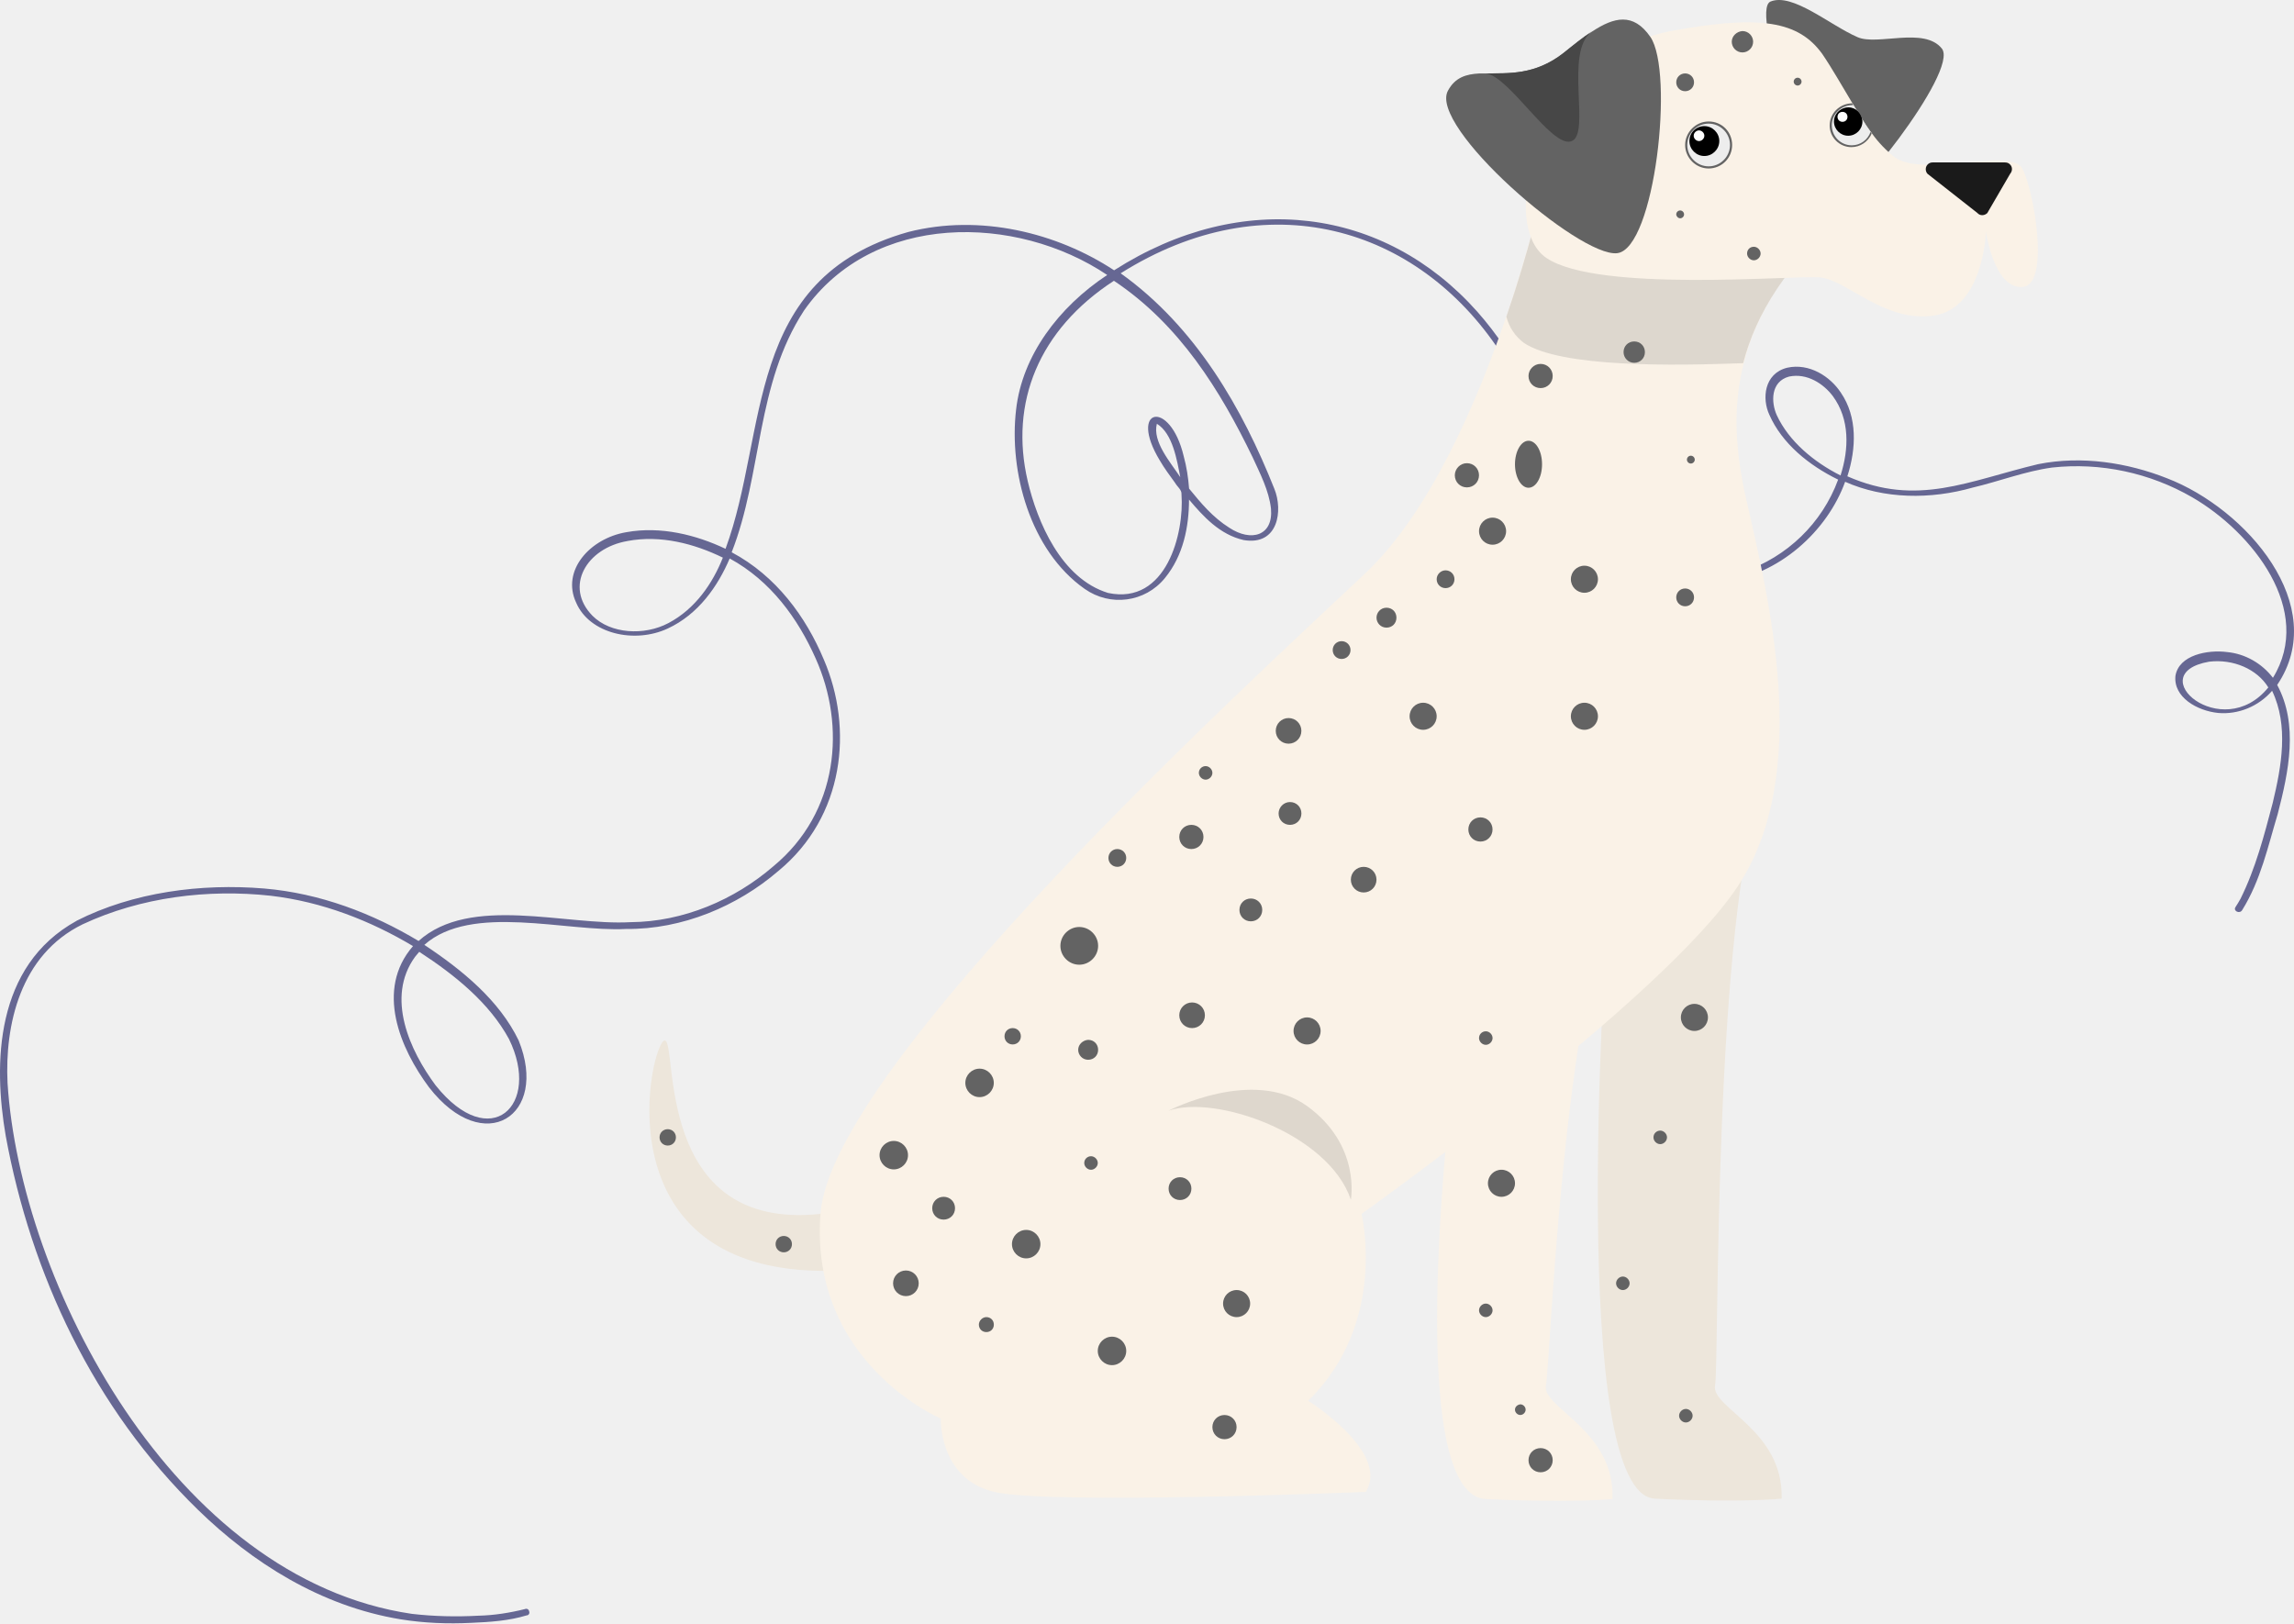
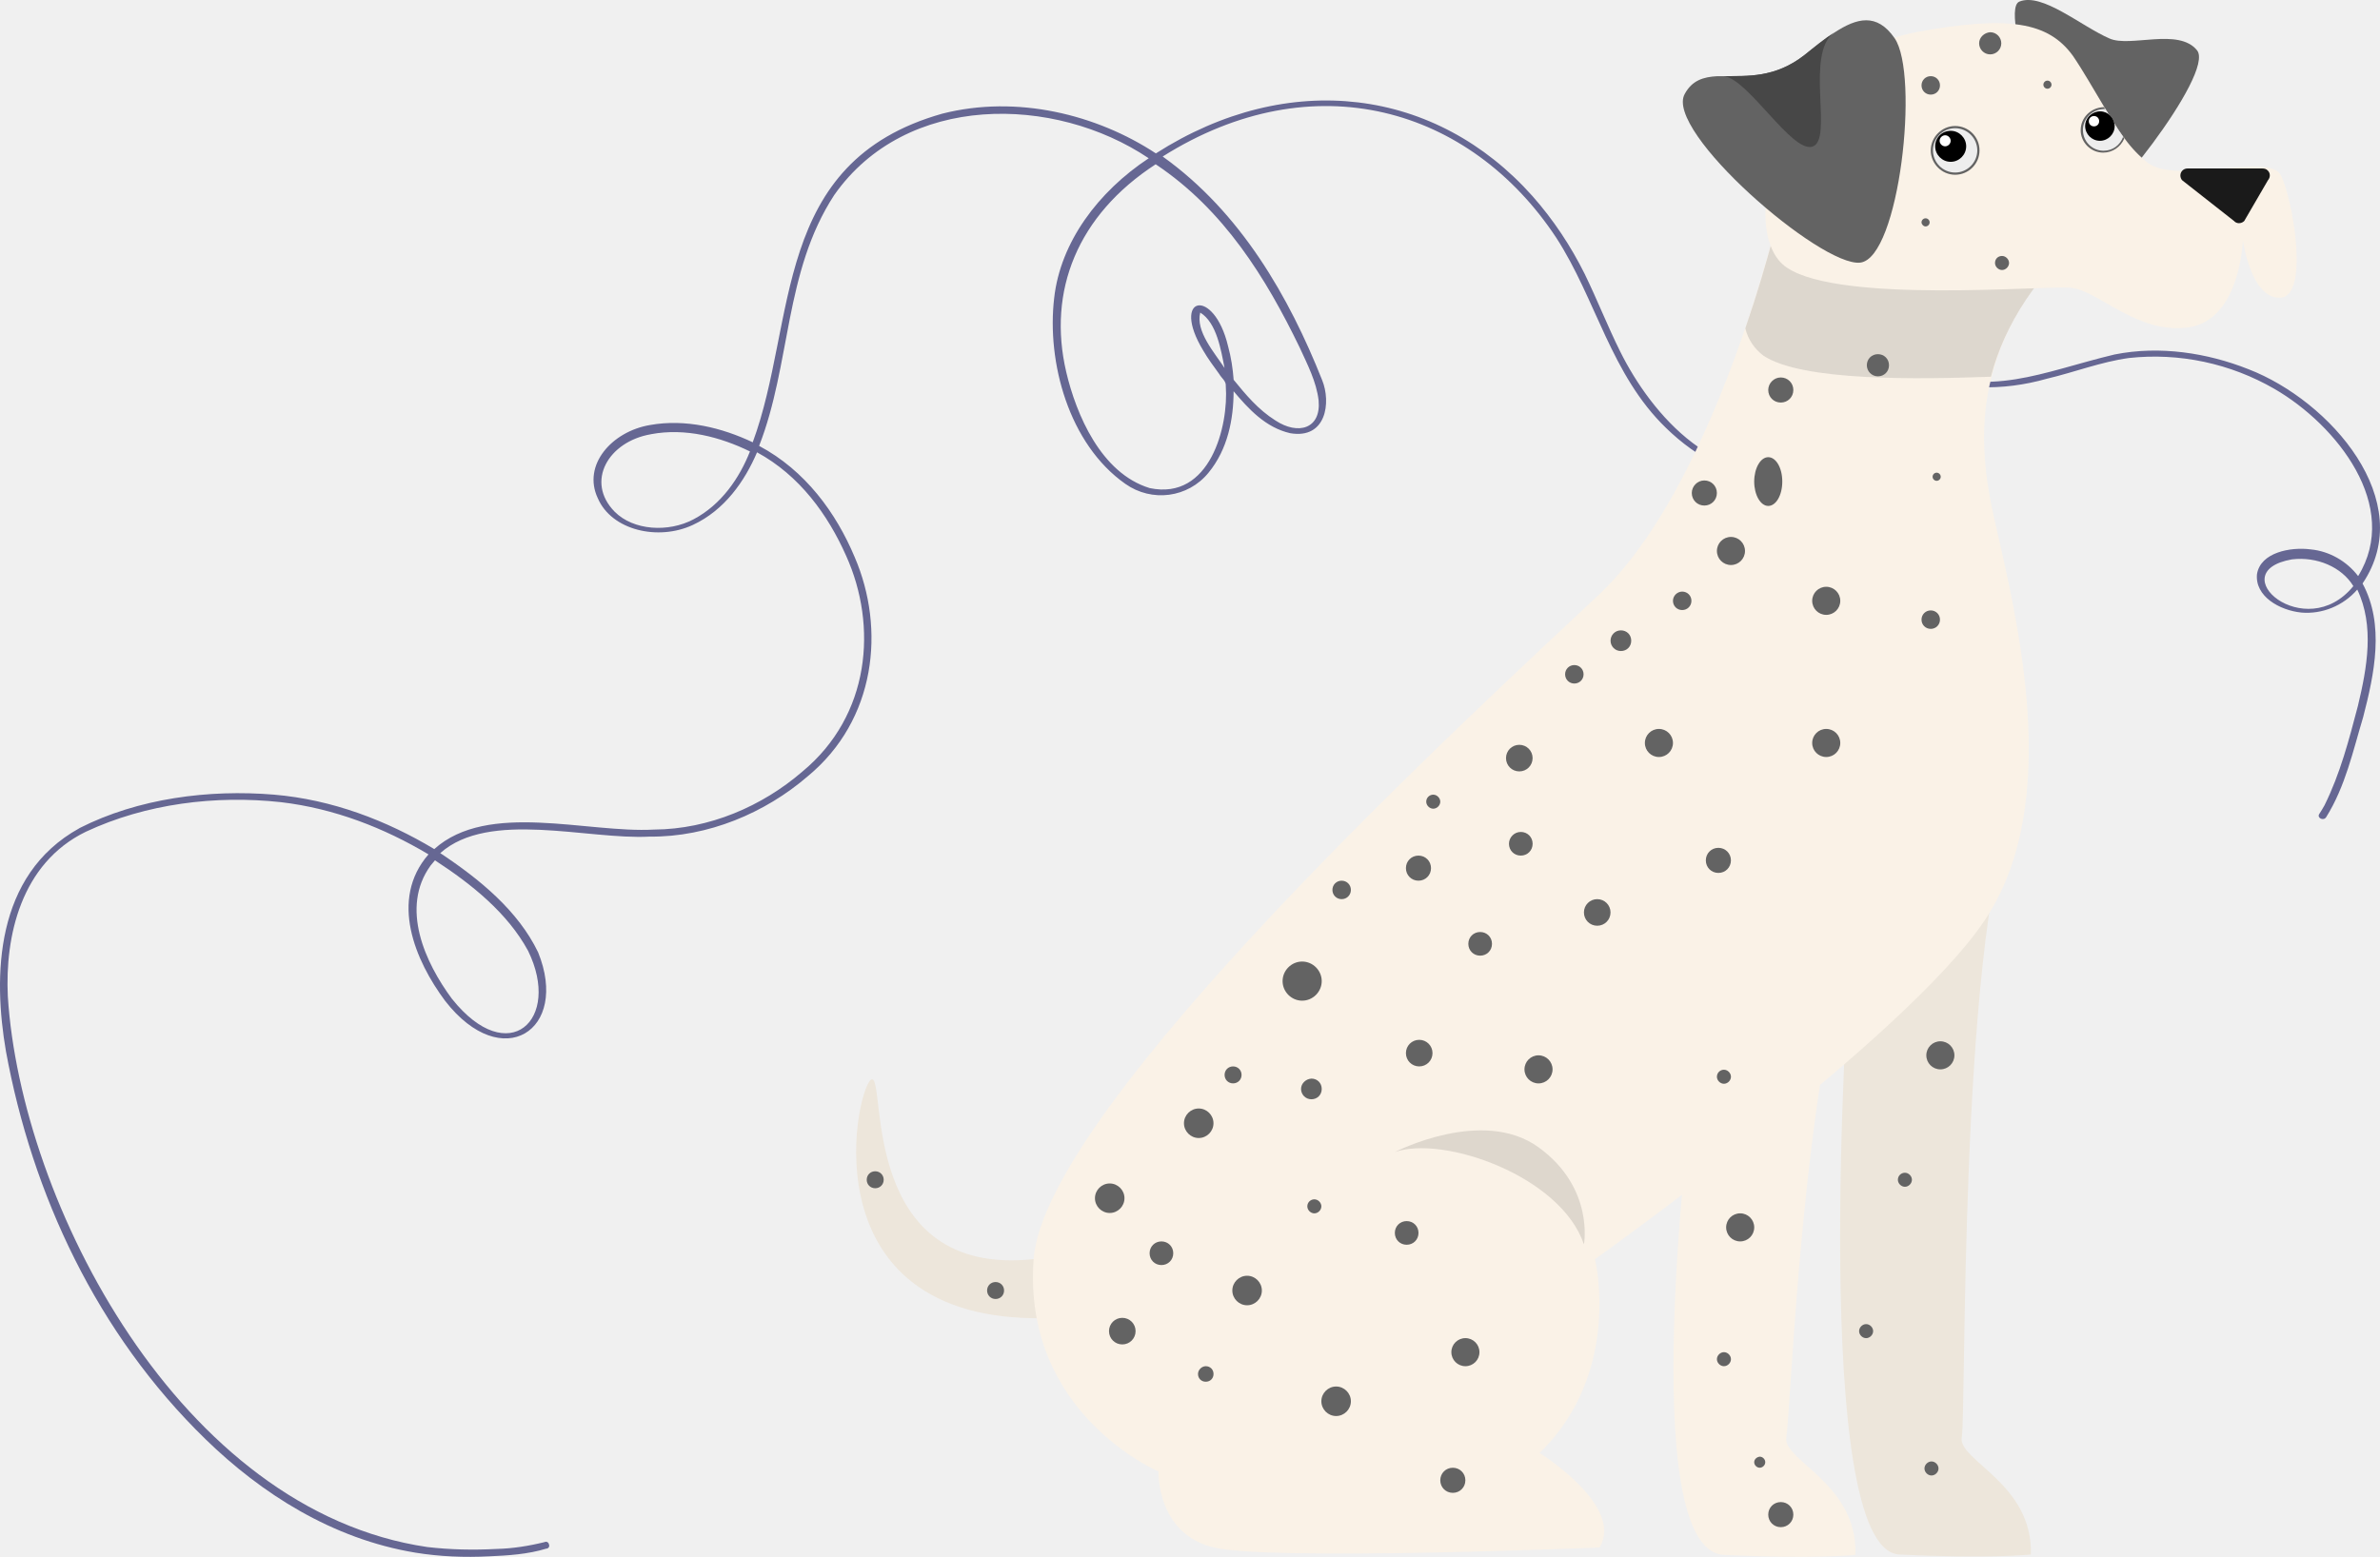
- <svg xmlns="http://www.w3.org/2000/svg" viewBox="0 0 861.03 609.35">
-   <path fill="#666793" d="M28.69 345.69c-30.65 16.96-31.21 53.56-26.54 80.7 9.49 51.76 32.88 102.15 72.22 140.41 20.15 19.61 45.82 36.08 75.94 41.04 8.83 1.44 17.82 1.78 26.65 1.33 6.95-.3 14.04-.76 20.68-2.79h.15c.79-.15 1.1-.94.8-1.57-.15-.79-.94-1.1-1.57-.8-5.68 1.41-11.52 2.34-17.36 2.48-8.37.45-16.72.28-25.08-.69C65.01 592.65 7.54 481.14 2.83 406.51c-1.05-21.62 4.69-48.11 28.22-59.56 21.79-10.2 47.04-13.29 70.54-10.71 19.4 2.26 37.52 9.4 53.43 18.9-14.24 16.37-4.83 38.47 6.02 53.02 20.6 26.55 45.09 10.67 33.64-17.58-7.22-15.01-21.08-26.4-35.41-35.9 17.7-15.73 53.33-4.76 75.73-5.97 21.14.21 41.82-8.57 57.16-21.78 24.81-20.44 28.2-53.41 17.07-79.31-6.74-16.11-17.91-31.43-34.6-40.31 11.58-29.63 8.99-62.92 27.19-90.8 25.96-37 79.59-36.25 113.76-13.29-18.33 12.11-31.93 30.36-34.2 50.55-2.74 23.18 5.23 52.86 25.71 67.26 9.6 6.8 22.7 5.11 30.14-4.03 6.97-8.5 9.04-19.38 9.06-29.47 5.34 6.32 11.48 13.12 20.47 15.19 13.09 2.24 14.85-11.17 11.56-19.22-11.91-30-29.35-60.65-57.69-80.91C475.29 68.18 531.88 84.88 563 131.96c14.46 22.28 19.76 49.58 39.74 68.87 10.86 10.59 26.13 19.62 43.34 17.77 21.78-2.63 39.8-19.31 46.47-37.75 14.65 6.51 32.01 6.7 47.95 2.16 9.94-2.34 19.57-6.1 29.68-7.5 18.31-2 36.75 1.98 52.66 11.17 22.68 13.15 45.8 42.55 30.28 67.75-4.09-5.37-10.39-9.02-17.17-9.66-7.25-.96-18.14 1.06-19.42 8.94-.81 8.04 8.17 13.12 16.06 13.92 7.57.65 15.15-2.48 20.22-8.32 6.27 13.11 3.56 28.25.22 42.12-3.19 12.14-6.37 24.44-12.07 35.94-.63 1.1-1.27 2.21-1.9 3.15-.95 1.42 1.57 2.69 2.52 1.11 6.97-11.19 9.68-23.96 13.34-36.09 4.14-15.93 7.81-33.58-.2-48.43 20.1-29.77-11.67-66.13-41.3-77.56-14.81-5.87-32.01-8.6-48.41-5.32-26.2 6.24-45.32 16.13-71.62 4.56 3.34-10.4 3.84-22.23-2.44-31.39-3.93-6.01-11.8-11.23-20.17-9.36-8.68 2.19-9.49 11.65-6.67 17.65 4.71 10.74 14.78 18.97 25.82 24.35-6.04 16.39-19.15 28.98-35.58 34.61-32.52 10.01-56.9-18.75-68.2-41.49-4.56-9.16-8.32-18.8-12.86-28.11-5.03-10.1-11.31-19.58-18.86-28.12-34.77-39.04-88.06-46.27-136.26-15.47-21.42-14.09-50.27-21.26-77.26-14.38-62.04 17.51-52.39 75.12-68.59 118.93-11.03-5.23-24.27-8.58-37.22-6.24-13.73 2.33-24.49 14.46-18.84 26.46 5.02 11.69 21.89 15.52 34.37 9.7 11.52-5.33 18.81-15.89 23.25-26.29 15.44 8.4 25.65 22.62 32.24 37.46 11.45 25.43 8.7 57.76-15.81 78.05-14.55 12.59-33.8 20.89-53.68 21.01-24.29 1.36-60.08-10.4-79.52 7.06-17.17-10.3-36.87-17.92-58.01-19.7-23.5-1.95-49.07 1.3-70.39 12.13m206.81-142.57c12.46-2.34 25.08 1.01 35.8 6.24-3.81 9.61-10.3 19.22-20.41 24.56-9.16 4.86-21.78 4.05-28.54-2.75-10.7-10.91-2.3-25.41 13.16-28.04m593.64 45.29c8.99-1.08 17.98 2.73 22.22 9.67-17.41 21.41-47.94-5.17-22.22-9.67m-141.26-99.72c6.45 8.69 6.1 19.89 2.92 29.82-10.08-5.08-19.37-12.82-23.93-22.62-2.2-4.89-2.34-12.63 4.61-14.51 6.78-1.4 12.93 2.72 16.39 7.29m-253.68 10.43c5.99 3.65 7.54 13.74 8.79 20.05-3.62-5.53-10.53-13.28-8.79-20.05m-48.48 21.5c-6.87-29.36 4.08-56.78 32.36-75.17 24.72 16.47 39.97 41.27 52.05 66.23 2.82 6.16 6.12 12.47 6.9 19.27.92 10.26-7.45 12.61-15.63 7.21-6.3-3.96-10.71-9.34-15.11-14.71-.31-4.11-.93-8.2-2.02-12.16-5.15-21.63-20.93-18.19-9 1.55 1.73 3 3.77 5.69 5.81 8.53.79 1.42 2.51 2.53 2.36 4.26 1.07 14.52-5.63 41.63-27.54 37-17.65-5.4-26.59-26.72-30.19-42.04M163.55 407.47c-9.75-13.12-18.85-33.02-7.77-48.29.47-.63 1.1-1.26 1.58-1.89 13.38 8.7 26.3 19.15 33.68 32.73 12.24 24.96-7.05 43.05-27.49 17.44" />
-   <path fill="#ede6db" d="M307.95 455.66s83.64 22.58-.13 21.38c-83.78-1.2-63.2-87.25-58.26-86.45 4.94.8-4.28 71.75 58.39 65.07m294.89-101.81s-14.3 207.1 18.31 208.71c32.6 1.6 47.57 0 47.57 0 .8-25.79-26.59-34.07-24.99-42.49 1.6-8.42-.94-175.44 18.31-227.14l-59.19 60.93Z" />
-   <path fill="#faf2e7" d="M353.11 532.49s-49.3-20.84-45.16-76.83c4.14-55.98 161.14-199.62 204.56-240.51 24.32-22.98 41.95-64.4 52.91-96.47 8.55-25.25 12.96-44.76 12.96-44.76l59.46-17.5 54.65 22.98.53.27-.27.27c-22.18 19.24-33.67 37.81-38.21 56.25-4.41 16.97-3.07 33.94.94 51.44 8.28 36.74 24.99 102.62-3.34 145.24s-141.1 122.79-141.1 122.79 10.02 40.89-20.04 70.15c0 0 30.86 19.24 21.65 34.21 0 0-118.65 4.94-139.49 0-20.84-4.94-20.04-27.52-20.04-27.52" />
-   <path fill="#707070" d="M565.42 118.82c8.68-25.25 12.96-44.76 12.96-44.76l59.46-17.5 54.65 22.98c0 .13.13.27.27.4-22.18 19.24-33.67 37.81-38.48 56.39-26.05.94-68.28 1.74-82.31-7.62-3.21-2.41-5.61-5.88-6.55-9.89" opacity=".21" style="isolation:isolate" />
-   <path fill="#faf2e7" d="M546.05 398.21s-20.98 162.88 11.62 164.48c32.6 1.6 47.57 0 47.57 0 .94-25.92-26.59-34.21-24.99-42.62 1.6-8.42 5.75-131.21 24.99-182.92l-59.19 61.06Z" />
-   <path fill="#636363" d="M697.17 13.93c7.48 3.34 24.99-4.01 31.67 4.28s-35.81 61.73-41.15 59.32S656.15 3.91 664.57.57c8.28-3.34 22.18 8.82 32.6 13.36" />
-   <path fill="#faf2e7" d="M580.52 96.91c-19.24-12.83-2.81-75.89 46.63-85.25 33.8-6.28 47.97-3.61 56.79 8.55 3.74 5.48 7.48 12.16 11.36 18.57.13.13.27.4.4.67.4.53.67 1.2 1.07 1.74.67 1.2 1.47 2.41 2.14 3.47 1.07 1.74 2.14 3.34 3.21 4.81.27.27.4.4.53.67 2.41 3.34 5.21 6.28 8.42 8.82 10.69 7.88 43.69-3.61 47.97 4.28 4.28 7.88 10.69 43.83 0 44.49s-13.63-20.84-13.63-20.84-.8 28.59-19.37 31.53c-18.57 2.94-33-13.5-43.02-14.3-10.02-.8-83.11 5.75-102.48-7.22" />
-   <path fill="#636363" d="M606.98 95.04c-14.3 1.6-71.08-47.7-63.47-61.06 2.67-4.94 6.81-6.15 11.76-6.41h2.41c8.15-.13 18.44.8 29.26-7.75 3.74-2.94 7.35-5.75 10.69-8.02 8.15-5.34 15.37-7.22 21.78 2 9.09 13.09 1.74 79.63-12.43 81.24" />
-   <path fill="#1a1a1a" d="M752.48 60.97c.67 0 1.34.13 1.87.67 1.07.94 1.07 2.54.13 3.61l-8.55 14.7-.13.13c-1.07.94-2.67.94-3.61-.13l-18.71-14.7c-.4-.4-.67-1.07-.67-1.74 0-1.47 1.2-2.54 2.54-2.54h27.12" />
-   <path fill="#636363" d="M632.5 54.42c0-4.81 4.01-8.82 8.82-8.82 4.94 0 8.82 3.87 8.82 8.82s-4.01 8.82-8.82 8.82-8.82-4.01-8.82-8.82" />
-   <path fill="#ededed" d="M633.3 54.42c0-4.41 3.61-8.02 8.02-8.02s8.02 3.61 8.02 8.02-3.61 8.02-8.02 8.02-8.02-3.61-8.02-8.02" />
-   <path d="M634.1 52.95c0-3.21 2.54-5.61 5.61-5.61s5.61 2.54 5.61 5.61-2.54 5.61-5.61 5.61-5.61-2.54-5.61-5.61" />
-   <path fill="#fff" d="M635.71 50.95c0-1.07.94-2 2-2s2 .94 2 2-.94 2-2 2-2-.94-2-2" />
-   <path fill="#636363" d="M686.75 47.07c0-4.54 3.74-8.15 8.28-8.28h.13c.13.13.27.4.4.67.4.53.67 1.2 1.07 1.74 1.07.8 1.87 2.14 2.14 3.47 1.07 1.74 2.14 3.34 3.21 4.81.27.27.4.4.53.67-1.34 3.07-4.28 5.08-7.62 5.08-4.41 0-8.15-3.61-8.15-8.15" />
-   <path fill="#ededed" d="M687.55 47.07c0-4.14 3.34-7.48 7.62-7.62h.53c.4.53.67 1.2 1.07 1.74 1.07.8 1.87 2.14 2.14 3.47 1.07 1.74 2.14 3.34 3.21 4.81-1.07 3.07-3.87 5.08-7.08 5.08-4.14 0-7.48-3.34-7.48-7.48" />
-   <path d="M688.35 45.6c0-2.54 1.87-4.68 4.41-5.21 2.94-.53 5.61 1.34 6.15 4.28.13.4.13.67.13.94 0 2.94-2.41 5.34-5.34 5.34s-5.34-2.41-5.34-5.34" />
-   <path fill="#fff" d="M689.69 43.86c0-1.07.8-1.87 1.87-1.87s1.87.8 1.87 1.87-.8 1.87-1.87 1.87-1.87-.8-1.87-1.87" />
-   <path fill="#636363" d="M568.63 174.27c0-4.81 2.27-8.82 5.08-8.82s5.08 3.87 5.08 8.82-2.27 8.82-5.08 8.82-5.08-4.01-5.08-8.82m-13.49 25.12c0-2.81 2.27-5.08 5.08-5.08s5.08 2.27 5.08 5.08-2.27 5.08-5.08 5.08-5.08-2.27-5.08-5.08m-38.48 32.47c0-2 1.6-3.74 3.74-3.74s3.74 1.6 3.74 3.74-1.6 3.74-3.74 3.74-3.74-1.74-3.74-3.74m-37.82 42.49c0-2.67 2.14-4.81 4.81-4.81 2.67 0 4.81 2.14 4.81 4.81s-2.14 4.81-4.81 4.81-4.81-2.14-4.81-4.81m-36.21 39.82c0-2.54 2-4.54 4.54-4.54s4.54 2 4.54 4.54-2 4.54-4.54 4.54-4.54-2-4.54-4.54m-44.62 40.88c0-3.87 3.21-7.08 7.08-7.08s7.08 3.21 7.08 7.08-3.21 7.08-7.08 7.08-7.08-3.21-7.08-7.08m-35.68 51.44c0-2.94 2.41-5.34 5.34-5.34 2.94 0 5.34 2.41 5.34 5.34s-2.41 5.34-5.34 5.34-5.34-2.41-5.34-5.34m42.36-12.42c0-2 1.74-3.61 3.74-3.74 2.14 0 3.74 1.6 3.74 3.74s-1.6 3.74-3.74 3.74-3.74-1.74-3.74-3.74m75.22-88.72c0-2.27 1.87-4.28 4.28-4.28s4.28 1.87 4.28 4.28-1.87 4.28-4.28 4.28-4.28-1.87-4.28-4.28m20.31-61.33c0-1.87 1.47-3.34 3.34-3.34s3.34 1.47 3.34 3.34-1.47 3.34-3.34 3.34-3.34-1.47-3.34-3.34m109.16-111.84c0-2.27 1.74-4.01 4.01-4.01 2.27 0 4.01 1.74 4.01 4.01s-1.74 4.01-4.01 4.01-4.01-1.87-4.01-4.01M650 15.67c0-2.14 1.87-3.87 4.01-4.01 2.27 0 4.01 1.87 4.01 4.01 0 2.27-1.87 4.01-4.01 4.01-2.27 0-4.01-1.87-4.01-4.01m-76.29 125.47c0-2.41 2-4.54 4.54-4.54s4.54 2 4.54 4.54-2 4.54-4.54 4.54-4.54-2-4.54-4.54m-27.66 37.27c0-2.41 2-4.54 4.54-4.54s4.54 2 4.54 4.54-2 4.54-4.54 4.54-4.54-2-4.54-4.54m-6.81 39.02c0-1.87 1.6-3.34 3.34-3.34 1.87 0 3.34 1.47 3.34 3.34s-1.47 3.34-3.34 3.34-3.34-1.47-3.34-3.34M629.16 30.9c0-1.87 1.47-3.34 3.34-3.34 1.87 0 3.34 1.47 3.34 3.34s-1.47 3.34-3.34 3.34-3.34-1.47-3.34-3.34m-78.03 280.46c0-2.54 2-4.54 4.54-4.54s4.54 2 4.54 4.54-2 4.54-4.54 4.54-4.54-2-4.54-4.54m-65.61 75.63c0-2.81 2.27-5.08 5.08-5.08s5.08 2.27 5.08 5.08-2.27 5.08-5.08 5.08-5.08-2.27-5.08-5.08m-20.31-45.43c0-2.41 1.87-4.28 4.28-4.28s4.28 1.87 4.28 4.28-1.87 4.28-4.28 4.28-4.28-1.87-4.28-4.28m41.82-11.36c0-2.67 2.14-4.81 4.81-4.81 2.67 0 4.81 2.14 4.81 4.81s-2.14 4.81-4.81 4.81-4.81-2.14-4.81-4.81m22.05-61.33c0-2.81 2.27-5.08 5.08-5.08s5.08 2.27 5.08 5.08-2.27 5.08-5.08 5.08-5.08-2.27-5.08-5.08m-79.1 21.25c0-1.47 1.2-2.54 2.54-2.54s2.54 1.2 2.54 2.54-1.2 2.54-2.54 2.54-2.54-1.2-2.54-2.54M655.75 95.17c0-1.47 1.07-2.54 2.54-2.54 1.34 0 2.54 1.2 2.54 2.54s-1.2 2.54-2.54 2.54-2.54-1.2-2.54-2.54M416.04 322.05c0-1.87 1.47-3.34 3.34-3.34s3.34 1.47 3.34 3.34-1.47 3.34-3.34 3.34-3.34-1.47-3.34-3.34m26.59 59.06c0-2.67 2.14-4.81 4.81-4.81 2.67 0 4.81 2.14 4.81 4.81s-2.14 4.81-4.81 4.81-4.81-2.14-4.81-4.81m-65.6 7.88c0-1.74 1.34-3.07 3.07-3.07s3.07 1.34 3.07 3.07-1.34 3.07-3.07 3.07-3.07-1.34-3.07-3.07m-85.92 78.03c0-1.74 1.34-3.07 3.07-3.07s3.07 1.34 3.07 3.07-1.34 3.07-3.07 3.07-3.07-1.34-3.07-3.07m-43.55-40.08c0-1.74 1.34-3.07 3.07-3.07s3.07 1.34 3.07 3.07-1.34 3.07-3.07 3.07-3.07-1.34-3.07-3.07m102.34 26.59c0-2.41 1.87-4.28 4.28-4.28s4.28 1.87 4.28 4.28-1.87 4.28-4.28 4.28-4.28-1.87-4.28-4.28m-19.77-19.91c0-2.94 2.41-5.34 5.34-5.34 2.94 0 5.34 2.41 5.34 5.34s-2.41 5.34-5.34 5.34-5.34-2.41-5.34-5.34m299.03-209.38c0-1.87 1.47-3.34 3.34-3.34 1.87 0 3.34 1.47 3.34 3.34s-1.47 3.34-3.34 3.34-3.34-1.47-3.34-3.34m-39.55 44.63c0-2.81 2.27-5.08 5.08-5.08s5.08 2.27 5.08 5.08-2.27 5.08-5.08 5.08-5.08-2.27-5.08-5.08m43.56-96.34c0 .8.67 1.47 1.47 1.47s1.47-.67 1.47-1.47-.67-1.47-1.47-1.47-1.47.67-1.47 1.47m-4.01-92.06c0 .67.67 1.47 1.47 1.47s1.47-.67 1.47-1.47-.67-1.47-1.47-1.47-1.47.67-1.47 1.47m44.09-49.83c0 .8.67 1.47 1.47 1.47s1.47-.67 1.47-1.47-.67-1.47-1.47-1.47-1.47.67-1.47 1.47m-83.64 186.79c0-2.81 2.27-5.08 5.08-5.08s5.08 2.27 5.08 5.08-2.27 5.08-5.08 5.08-5.08-2.27-5.08-5.08m-34.47 172.23c0-1.47 1.2-2.54 2.54-2.54s2.54 1.2 2.54 2.54-1.2 2.54-2.54 2.54-2.54-1.2-2.54-2.54m65.47 37.28c0-1.47 1.2-2.54 2.54-2.54s2.54 1.2 2.54 2.54-1.2 2.54-2.54 2.54-2.54-1.2-2.54-2.54m-14.03 54.78c0-1.34 1.2-2.54 2.54-2.54s2.54 1.2 2.54 2.54-1.2 2.54-2.54 2.54-2.54-1.2-2.54-2.54m23.65 49.7c0-1.34 1.2-2.54 2.54-2.54s2.54 1.2 2.54 2.54-1.2 2.54-2.54 2.54-2.54-1.2-2.54-2.54m-71.75-87.25c0-2.81 2.27-5.08 5.08-5.08s5.08 2.27 5.08 5.08-2.27 5.08-5.08 5.08-5.08-2.27-5.08-5.08m72.42-62.26c0-2.81 2.27-5.08 5.08-5.08s5.08 2.27 5.08 5.08-2.27 5.08-5.08 5.08-5.08-2.27-5.08-5.08m-75.76 109.96c0-1.34 1.2-2.54 2.54-2.54s2.54 1.2 2.54 2.54-1.2 2.54-2.54 2.54-2.54-1.2-2.54-2.54m13.49 37.28c0-1.07.94-1.87 2-2 1.07 0 2 .94 2 2s-.94 2-2 2-2-.94-2-2m5.08 18.97c0-2.54 2-4.54 4.54-4.54s4.54 2 4.54 4.54-2 4.54-4.54 4.54-4.54-2-4.54-4.54m-114.64-58.79c0-2.81 2.27-5.08 5.08-5.08s5.08 2.27 5.08 5.08-2.27 5.08-5.08 5.08-5.08-2.27-5.08-5.08m-20.45-43.15c0-2.41 1.87-4.28 4.28-4.28s4.28 1.87 4.28 4.28-1.87 4.28-4.28 4.28-4.28-1.87-4.28-4.28m-31.66-9.62c0-1.47 1.2-2.54 2.54-2.54s2.54 1.2 2.54 2.54-1.2 2.54-2.54 2.54-2.54-1.2-2.54-2.54m-27.13 30.46c0-2.94 2.41-5.34 5.34-5.34 2.94 0 5.34 2.41 5.34 5.34s-2.41 5.34-5.34 5.34-5.34-2.41-5.34-5.34m32.21 40.08c0-2.94 2.41-5.34 5.34-5.34s5.34 2.41 5.34 5.34-2.41 5.34-5.34 5.34-5.34-2.41-5.34-5.34m-44.63-9.88c0-1.47 1.34-2.81 2.81-2.81 1.6 0 2.81 1.2 2.81 2.81s-1.2 2.81-2.81 2.81-2.81-1.2-2.81-2.81m-32.2-15.5c0-2.67 2.14-4.81 4.81-4.81 2.67 0 4.81 2.14 4.81 4.81s-2.14 4.81-4.81 4.81-4.81-2.14-4.81-4.81m119.85 53.98c0-2.54 2-4.54 4.54-4.54s4.54 2 4.54 4.54-2 4.54-4.54 4.54-4.54-2-4.54-4.54" />
-   <path fill="#ded7cd" d="M507.03 450.32s3.87-20.44-16.43-35.14c-20.31-14.7-51.98 1.74-51.98 1.74 17.5-6.15 59.99 8.55 68.41 33.4" />
-   <path fill="#474747" d="M586.94 19.81c3.61-2.94 7.22-5.88 10.56-8.02-10.69 7.88 0 39.02-7.88 41.29-7.48 2.14-23.12-24.45-31.93-25.52 8.28-.13 18.44.8 29.26-7.75m-31.68 7.75h1.07-1.07" />
+ <svg xmlns="http://www.w3.org/2000/svg" viewBox="0 0 861.03 563.41">
+   <path fill="#666793" d="M28.69 299.74C-1.96 316.7-2.52 353.3 2.15 380.44c9.49 51.76 32.88 102.15 72.22 140.41 20.15 19.61 45.82 36.08 75.94 41.04 8.83 1.44 17.82 1.78 26.65 1.33 6.95-.3 14.04-.76 20.68-2.79h.15c.79-.15 1.1-.94.8-1.57-.15-.79-.94-1.1-1.57-.8-5.68 1.41-11.52 2.34-17.36 2.48-8.37.45-16.72.28-25.08-.69C65.01 546.7 7.54 435.19 2.83 360.56 1.78 338.94 7.52 312.45 31.05 301c21.79-10.2 47.04-13.29 70.54-10.71 19.4 2.26 37.52 9.4 53.43 18.9-14.24 16.37-4.83 38.47 6.02 53.02 20.6 26.55 45.09 10.67 33.64-17.58-7.22-15.01-21.08-26.4-35.41-35.9 17.7-15.73 53.33-4.76 75.73-5.97 21.14.21 41.82-8.57 57.16-21.78 24.81-20.44 28.2-53.41 17.07-79.31-6.74-16.11-17.91-31.43-34.6-40.31 11.58-29.63 8.99-62.92 27.19-90.8 25.96-37 79.59-36.25 113.76-13.29-18.33 12.11-31.93 30.36-34.2 50.55-2.74 23.18 5.23 52.86 25.71 67.26 9.6 6.8 22.7 5.11 30.14-4.03 6.97-8.5 9.04-19.38 9.06-29.47 5.34 6.32 11.48 13.12 20.47 15.19 13.09 2.24 14.85-11.17 11.56-19.22-11.91-30-29.35-60.65-57.69-80.91C475.29 22.23 531.88 38.93 563 86.01c14.46 22.28 19.76 49.58 39.74 68.87 10.86 10.59 26.13 19.62 43.34 17.77 21.78-2.63 39.8-19.31 46.47-37.75 14.65 6.51 32.01 6.7 47.95 2.16 9.94-2.34 19.57-6.1 29.68-7.5 18.31-2 36.75 1.98 52.66 11.17 22.68 13.15 45.8 42.55 30.28 67.75-4.09-5.37-10.39-9.02-17.17-9.66-7.25-.96-18.14 1.06-19.42 8.94-.81 8.04 8.17 13.12 16.06 13.92 7.57.65 15.15-2.48 20.22-8.32 6.27 13.11 3.56 28.25.22 42.12-3.19 12.14-6.37 24.44-12.07 35.94-.63 1.1-1.27 2.21-1.9 3.15-.95 1.42 1.57 2.69 2.52 1.11 6.97-11.19 9.68-23.96 13.34-36.09 4.14-15.93 7.81-33.58-.2-48.43 20.1-29.77-11.67-66.13-41.3-77.56-14.81-5.87-32.01-8.6-48.41-5.32-26.2 6.24-45.32 16.13-71.62 4.56 3.34-10.4 3.84-22.23-2.44-31.39-3.93-6.01-11.8-11.23-20.17-9.36-8.68 2.19-9.49 11.65-6.67 17.65 4.71 10.74 14.78 18.97 25.82 24.35-6.04 16.39-19.15 28.98-35.58 34.61-32.52 10.01-56.9-18.75-68.2-41.49-4.56-9.16-8.32-18.8-12.86-28.11-5.03-10.1-11.31-19.58-18.86-28.12-34.77-39.04-88.06-46.27-136.26-15.47-21.42-14.09-50.27-21.26-77.26-14.38-62.04 17.51-52.39 75.12-68.59 118.93-11.03-5.23-24.27-8.58-37.22-6.24-13.73 2.33-24.49 14.46-18.84 26.46 5.02 11.69 21.89 15.52 34.37 9.7 11.52-5.33 18.81-15.89 23.25-26.29 15.44 8.4 25.65 22.62 32.24 37.46 11.45 25.43 8.7 57.76-15.81 78.05-14.55 12.59-33.8 20.89-53.68 21.01-24.29 1.36-60.08-10.4-79.52 7.06-17.17-10.3-36.87-17.92-58.01-19.7-23.5-1.95-49.07 1.3-70.39 12.13m206.81-142.57c12.46-2.34 25.08 1.01 35.8 6.24-3.81 9.61-10.3 19.22-20.41 24.56-9.16 4.86-21.78 4.05-28.54-2.75-10.7-10.91-2.3-25.41 13.16-28.04m593.64 45.29c8.99-1.08 17.98 2.73 22.22 9.67-17.41 21.41-47.94-5.17-22.22-9.67m-141.26-99.72c6.45 8.69 6.1 19.89 2.92 29.82-10.08-5.08-19.37-12.82-23.93-22.62-2.2-4.89-2.34-12.63 4.61-14.51 6.78-1.4 12.93 2.72 16.39 7.29m-253.68 10.43c5.99 3.65 7.54 13.74 8.79 20.05-3.62-5.53-10.53-13.28-8.79-20.05m-48.48 21.5c-6.87-29.36 4.08-56.78 32.36-75.17 24.72 16.47 39.97 41.27 52.05 66.23 2.82 6.16 6.12 12.47 6.9 19.27.92 10.26-7.45 12.61-15.63 7.21-6.3-3.96-10.71-9.34-15.11-14.71-.31-4.11-.93-8.2-2.02-12.16-5.15-21.63-20.93-18.19-9 1.55 1.73 3 3.77 5.69 5.81 8.53.79 1.42 2.51 2.53 2.36 4.26 1.07 14.52-5.63 41.63-27.54 37-17.65-5.4-26.59-26.72-30.19-42.04M163.55 361.52c-9.75-13.12-18.85-33.02-7.77-48.29.47-.63 1.1-1.26 1.58-1.89 13.38 8.7 26.3 19.15 33.68 32.73 12.24 24.96-7.05 43.05-27.49 17.44" />
+   <path fill="#ede6db" d="M373.95 455.66s83.64 22.58-.13 21.38c-83.78-1.2-63.2-87.25-58.26-86.45 4.94.8-4.28 71.75 58.39 65.07m294.89-101.81s-14.3 207.1 18.31 208.71c32.6 1.6 47.57 0 47.57 0 .8-25.79-26.59-34.07-24.99-42.49 1.6-8.42-.94-175.44 18.31-227.14l-59.19 60.93h-.01Z" />
+   <path fill="#faf2e7" d="M419.11 532.49s-49.3-20.84-45.16-76.83c4.14-55.98 161.14-199.62 204.56-240.51 24.32-22.98 41.95-64.4 52.91-96.47 8.55-25.25 12.96-44.76 12.96-44.76l59.46-17.5 54.65 22.98.53.27-.27.27c-22.18 19.24-33.67 37.81-38.21 56.25-4.41 16.97-3.07 33.94.94 51.44 8.28 36.74 24.99 102.62-3.34 145.24s-141.1 122.79-141.1 122.79 10.02 40.89-20.04 70.15c0 0 30.86 19.24 21.65 34.21 0 0-118.65 4.94-139.49 0s-20.04-27.52-20.04-27.52" />
+   <path fill="#707070" d="M631.42 118.82c8.68-25.25 12.96-44.76 12.96-44.76l59.46-17.5 54.65 22.98c0 .13.13.27.27.4-22.18 19.24-33.67 37.81-38.48 56.39-26.05.94-68.28 1.74-82.31-7.62-3.21-2.41-5.61-5.88-6.55-9.89" opacity=".21" style="isolation:isolate" />
+   <path fill="#faf2e7" d="M612.05 398.21s-20.98 162.88 11.62 164.48c32.6 1.6 47.57 0 47.57 0 .94-25.92-26.59-34.21-24.99-42.62 1.6-8.42 5.75-131.21 24.99-182.92l-59.19 61.06Z" />
+   <path fill="#636363" d="M763.17 13.93c7.48 3.34 24.99-4.01 31.67 4.28s-35.81 61.73-41.15 59.32S722.15 3.91 730.57.57c8.28-3.34 22.18 8.82 32.6 13.36" />
+   <path fill="#faf2e7" d="M646.52 96.91c-19.24-12.83-2.81-75.89 46.63-85.25 33.8-6.28 47.97-3.61 56.79 8.55 3.74 5.48 7.48 12.16 11.36 18.57.13.13.27.4.4.67.4.53.67 1.2 1.07 1.74.67 1.2 1.47 2.41 2.14 3.47 1.07 1.74 2.14 3.34 3.21 4.81.27.27.4.4.53.67 2.41 3.34 5.21 6.28 8.42 8.82 10.69 7.88 43.69-3.61 47.97 4.28 4.28 7.88 10.69 43.83 0 44.49s-13.63-20.84-13.63-20.84-.8 28.59-19.37 31.53-33-13.5-43.02-14.3-83.11 5.75-102.48-7.22" />
+   <path fill="#636363" d="M672.98 95.04c-14.3 1.6-71.08-47.7-63.47-61.06 2.67-4.94 6.81-6.15 11.76-6.41h2.41c8.15-.13 18.44.8 29.26-7.75 3.74-2.94 7.35-5.75 10.69-8.02 8.15-5.34 15.37-7.22 21.78 2 9.09 13.09 1.74 79.63-12.43 81.24" />
+   <path fill="#1a1a1a" d="M818.48 60.97c.67 0 1.34.13 1.87.67 1.07.94 1.07 2.54.13 3.61l-8.55 14.7-.13.13c-1.07.94-2.67.94-3.61-.13l-18.71-14.7c-.4-.4-.67-1.07-.67-1.74 0-1.47 1.2-2.54 2.54-2.54h27.12" />
+   <path fill="#636363" d="M698.5 54.42c0-4.81 4.01-8.82 8.82-8.82s8.82 3.87 8.82 8.82-4.01 8.82-8.82 8.82-8.82-4.01-8.82-8.82" />
+   <path fill="#ededed" d="M699.3 54.42c0-4.41 3.61-8.02 8.02-8.02s8.02 3.61 8.02 8.02-3.61 8.02-8.02 8.02-8.02-3.61-8.02-8.02" />
+   <path d="M700.1 52.95c0-3.21 2.54-5.61 5.61-5.61s5.61 2.54 5.61 5.61-2.54 5.61-5.61 5.61-5.61-2.54-5.61-5.61" />
+   <path fill="#fff" d="M701.71 50.95c0-1.07.94-2 2-2s2 .94 2 2-.94 2-2 2-2-.94-2-2" />
+   <path fill="#636363" d="M752.75 47.07c0-4.54 3.74-8.15 8.28-8.28h.13c.13.13.27.4.4.67.4.53.67 1.2 1.07 1.74 1.07.8 1.87 2.14 2.14 3.47 1.07 1.74 2.14 3.34 3.21 4.81.27.27.4.4.53.67-1.34 3.07-4.28 5.08-7.62 5.08-4.41 0-8.15-3.61-8.15-8.15" />
+   <path fill="#ededed" d="M753.55 47.07c0-4.14 3.34-7.48 7.62-7.62h.53c.4.53.67 1.2 1.07 1.74 1.07.8 1.87 2.14 2.14 3.47 1.07 1.74 2.14 3.34 3.21 4.81-1.07 3.07-3.87 5.08-7.08 5.08-4.14 0-7.48-3.34-7.48-7.48" />
+   <path d="M754.35 45.6c0-2.54 1.87-4.68 4.41-5.21 2.94-.53 5.61 1.34 6.15 4.28.13.4.13.67.13.94 0 2.94-2.41 5.34-5.34 5.34s-5.34-2.41-5.34-5.34" />
+   <path fill="#fff" d="M755.69 43.86c0-1.07.8-1.87 1.87-1.87s1.87.8 1.87 1.87-.8 1.87-1.87 1.87-1.87-.8-1.87-1.87" />
+   <path fill="#636363" d="M634.63 174.27c0-4.81 2.27-8.82 5.08-8.82s5.08 3.87 5.08 8.82-2.27 8.82-5.08 8.82-5.08-4.01-5.08-8.82m-13.49 25.12c0-2.81 2.27-5.08 5.08-5.08s5.08 2.27 5.08 5.08-2.27 5.08-5.08 5.08-5.08-2.27-5.08-5.08m-38.48 32.47c0-2 1.6-3.74 3.74-3.74s3.74 1.6 3.74 3.74-1.6 3.74-3.74 3.74-3.74-1.74-3.74-3.74m-37.82 42.49c0-2.67 2.14-4.81 4.81-4.81s4.81 2.14 4.81 4.81-2.14 4.81-4.81 4.81-4.81-2.14-4.81-4.81m-36.21 39.82c0-2.54 2-4.54 4.54-4.54s4.54 2 4.54 4.54-2 4.54-4.54 4.54-4.54-2-4.54-4.54m-44.62 40.88c0-3.87 3.21-7.08 7.08-7.08s7.08 3.21 7.08 7.08-3.21 7.08-7.08 7.08-7.08-3.21-7.08-7.08m-35.68 51.44c0-2.94 2.41-5.34 5.34-5.34s5.34 2.41 5.34 5.34-2.41 5.34-5.34 5.34-5.34-2.41-5.34-5.34m42.36-12.42c0-2 1.74-3.61 3.74-3.74 2.14 0 3.74 1.6 3.74 3.74s-1.6 3.74-3.74 3.74-3.74-1.74-3.74-3.74m75.22-88.72c0-2.27 1.87-4.28 4.28-4.28s4.28 1.87 4.28 4.28-1.87 4.28-4.28 4.28-4.28-1.87-4.28-4.28m20.31-61.33c0-1.87 1.47-3.34 3.34-3.34s3.34 1.47 3.34 3.34-1.47 3.34-3.34 3.34-3.34-1.47-3.34-3.34m109.16-111.84c0-2.27 1.74-4.01 4.01-4.01s4.01 1.74 4.01 4.01-1.74 4.01-4.01 4.01-4.01-1.87-4.01-4.01M716 15.67c0-2.14 1.87-3.87 4.01-4.01 2.27 0 4.01 1.87 4.01 4.01 0 2.27-1.87 4.01-4.01 4.01-2.27 0-4.01-1.87-4.01-4.01m-76.29 125.47c0-2.41 2-4.54 4.54-4.54s4.54 2 4.54 4.54-2 4.54-4.54 4.54-4.54-2-4.54-4.54m-27.66 37.27c0-2.41 2-4.54 4.54-4.54s4.54 2 4.54 4.54-2 4.54-4.54 4.54-4.54-2-4.54-4.54m-6.81 39.02c0-1.87 1.6-3.34 3.34-3.34 1.87 0 3.34 1.47 3.34 3.34s-1.47 3.34-3.34 3.34-3.34-1.47-3.34-3.34M695.16 30.9c0-1.87 1.47-3.34 3.34-3.34s3.34 1.47 3.34 3.34-1.47 3.34-3.34 3.34-3.34-1.47-3.34-3.34m-78.03 280.46c0-2.54 2-4.54 4.54-4.54s4.54 2 4.54 4.54-2 4.54-4.54 4.54-4.54-2-4.54-4.54m-65.61 75.63c0-2.81 2.27-5.08 5.08-5.08s5.08 2.27 5.08 5.08-2.27 5.08-5.08 5.08-5.08-2.27-5.08-5.08m-20.31-45.43c0-2.41 1.87-4.28 4.28-4.28s4.28 1.87 4.28 4.28-1.87 4.28-4.28 4.28-4.28-1.87-4.28-4.28m41.82-11.36c0-2.67 2.14-4.81 4.81-4.81s4.81 2.14 4.81 4.81-2.14 4.81-4.81 4.81-4.81-2.14-4.81-4.81m22.05-61.33c0-2.81 2.27-5.08 5.08-5.08s5.08 2.27 5.08 5.08-2.27 5.08-5.08 5.08-5.08-2.27-5.08-5.08m-79.1 21.25c0-1.47 1.2-2.54 2.54-2.54s2.54 1.2 2.54 2.54-1.2 2.54-2.54 2.54-2.54-1.2-2.54-2.54M721.75 95.17c0-1.47 1.07-2.54 2.54-2.54 1.34 0 2.54 1.2 2.54 2.54s-1.2 2.54-2.54 2.54-2.54-1.2-2.54-2.54M482.04 322.05c0-1.87 1.47-3.34 3.34-3.34s3.34 1.47 3.34 3.34-1.47 3.34-3.34 3.34-3.34-1.47-3.34-3.34m26.59 59.06c0-2.67 2.14-4.81 4.81-4.81s4.81 2.14 4.81 4.81-2.14 4.81-4.81 4.81-4.81-2.14-4.81-4.81m-65.6 7.88c0-1.74 1.34-3.07 3.07-3.07s3.07 1.34 3.07 3.07-1.34 3.07-3.07 3.07-3.07-1.34-3.07-3.07m-85.92 78.03c0-1.74 1.34-3.07 3.07-3.07s3.07 1.34 3.07 3.07-1.34 3.07-3.07 3.07-3.07-1.34-3.07-3.07m-43.55-40.08c0-1.74 1.34-3.07 3.07-3.07s3.07 1.34 3.07 3.07-1.34 3.07-3.07 3.07-3.07-1.34-3.07-3.07m102.34 26.59c0-2.41 1.87-4.28 4.28-4.28s4.28 1.87 4.28 4.28-1.87 4.28-4.28 4.28-4.28-1.87-4.28-4.28m-19.77-19.91c0-2.94 2.41-5.34 5.34-5.34s5.34 2.41 5.34 5.34-2.41 5.34-5.34 5.34-5.34-2.41-5.34-5.34m299.03-209.38c0-1.87 1.47-3.34 3.34-3.34s3.34 1.47 3.34 3.34-1.47 3.34-3.34 3.34-3.34-1.47-3.34-3.34m-39.55 44.63c0-2.81 2.27-5.08 5.08-5.08s5.08 2.27 5.08 5.08-2.27 5.08-5.08 5.08-5.08-2.27-5.08-5.08m43.56-96.34c0 .8.67 1.47 1.47 1.47s1.47-.67 1.47-1.47-.67-1.47-1.47-1.47-1.47.67-1.47 1.47m-4.01-92.06c0 .67.67 1.47 1.47 1.47s1.47-.67 1.47-1.47-.67-1.47-1.47-1.47-1.47.67-1.47 1.47m44.09-49.83c0 .8.67 1.47 1.47 1.47s1.47-.67 1.47-1.47-.67-1.47-1.47-1.47-1.47.67-1.47 1.47m-83.64 186.79c0-2.81 2.27-5.08 5.08-5.08s5.08 2.27 5.08 5.08-2.27 5.08-5.08 5.08-5.08-2.27-5.08-5.08m-34.47 172.23c0-1.47 1.2-2.54 2.54-2.54s2.54 1.2 2.54 2.54-1.2 2.54-2.54 2.54-2.54-1.2-2.54-2.54m65.47 37.28c0-1.47 1.2-2.54 2.54-2.54s2.54 1.2 2.54 2.54-1.2 2.54-2.54 2.54-2.54-1.2-2.54-2.54m-14.03 54.78c0-1.34 1.2-2.54 2.54-2.54s2.54 1.2 2.54 2.54-1.2 2.54-2.54 2.54-2.54-1.2-2.54-2.54m23.65 49.7c0-1.34 1.2-2.54 2.54-2.54s2.54 1.2 2.54 2.54-1.2 2.54-2.54 2.54-2.54-1.2-2.54-2.54m-71.75-87.25c0-2.81 2.27-5.08 5.08-5.08s5.08 2.27 5.08 5.08-2.27 5.08-5.08 5.08-5.08-2.27-5.08-5.08m72.42-62.26c0-2.81 2.27-5.08 5.08-5.08s5.08 2.27 5.08 5.08-2.27 5.08-5.08 5.08-5.08-2.27-5.08-5.08m-75.76 109.96c0-1.34 1.2-2.54 2.54-2.54s2.54 1.2 2.54 2.54-1.2 2.54-2.54 2.54-2.54-1.2-2.54-2.54m13.49 37.28c0-1.07.94-1.87 2-2 1.07 0 2 .94 2 2s-.94 2-2 2-2-.94-2-2m5.08 18.97c0-2.54 2-4.54 4.54-4.54s4.54 2 4.54 4.54-2 4.54-4.54 4.54-4.54-2-4.54-4.54m-114.64-58.79c0-2.81 2.27-5.08 5.08-5.08s5.08 2.27 5.08 5.08-2.27 5.08-5.08 5.08-5.08-2.27-5.08-5.08m-20.45-43.15c0-2.41 1.87-4.28 4.28-4.28s4.28 1.87 4.28 4.28-1.87 4.28-4.28 4.28-4.28-1.87-4.28-4.28m-31.66-9.62c0-1.47 1.2-2.54 2.54-2.54s2.54 1.2 2.54 2.54-1.2 2.54-2.54 2.54-2.54-1.2-2.54-2.54m-27.13 30.46c0-2.94 2.41-5.34 5.34-5.34s5.34 2.41 5.34 5.34-2.41 5.34-5.34 5.34-5.34-2.41-5.34-5.34m32.21 40.08c0-2.94 2.41-5.34 5.34-5.34s5.34 2.41 5.34 5.34-2.41 5.34-5.34 5.34-5.34-2.41-5.34-5.34m-44.63-9.88c0-1.47 1.34-2.81 2.81-2.81 1.6 0 2.81 1.2 2.81 2.81s-1.2 2.81-2.81 2.81-2.81-1.2-2.81-2.81m-32.2-15.5c0-2.67 2.14-4.81 4.81-4.81s4.81 2.14 4.81 4.81-2.14 4.81-4.81 4.81-4.81-2.14-4.81-4.81m119.85 53.98c0-2.54 2-4.54 4.54-4.54s4.54 2 4.54 4.54-2 4.54-4.54 4.54-4.54-2-4.54-4.54" />
+   <path fill="#ded7cd" d="M573.03 450.32s3.87-20.44-16.43-35.14c-20.31-14.7-51.98 1.74-51.98 1.74 17.5-6.15 59.99 8.55 68.41 33.4" />
+   <path fill="#474747" d="M652.94 19.81c3.61-2.94 7.22-5.88 10.56-8.02-10.69 7.88 0 39.02-7.88 41.29-7.48 2.14-23.12-24.45-31.93-25.52 8.28-.13 18.44.8 29.26-7.75m-31.68 7.75h1.07-1.07" />
</svg>
